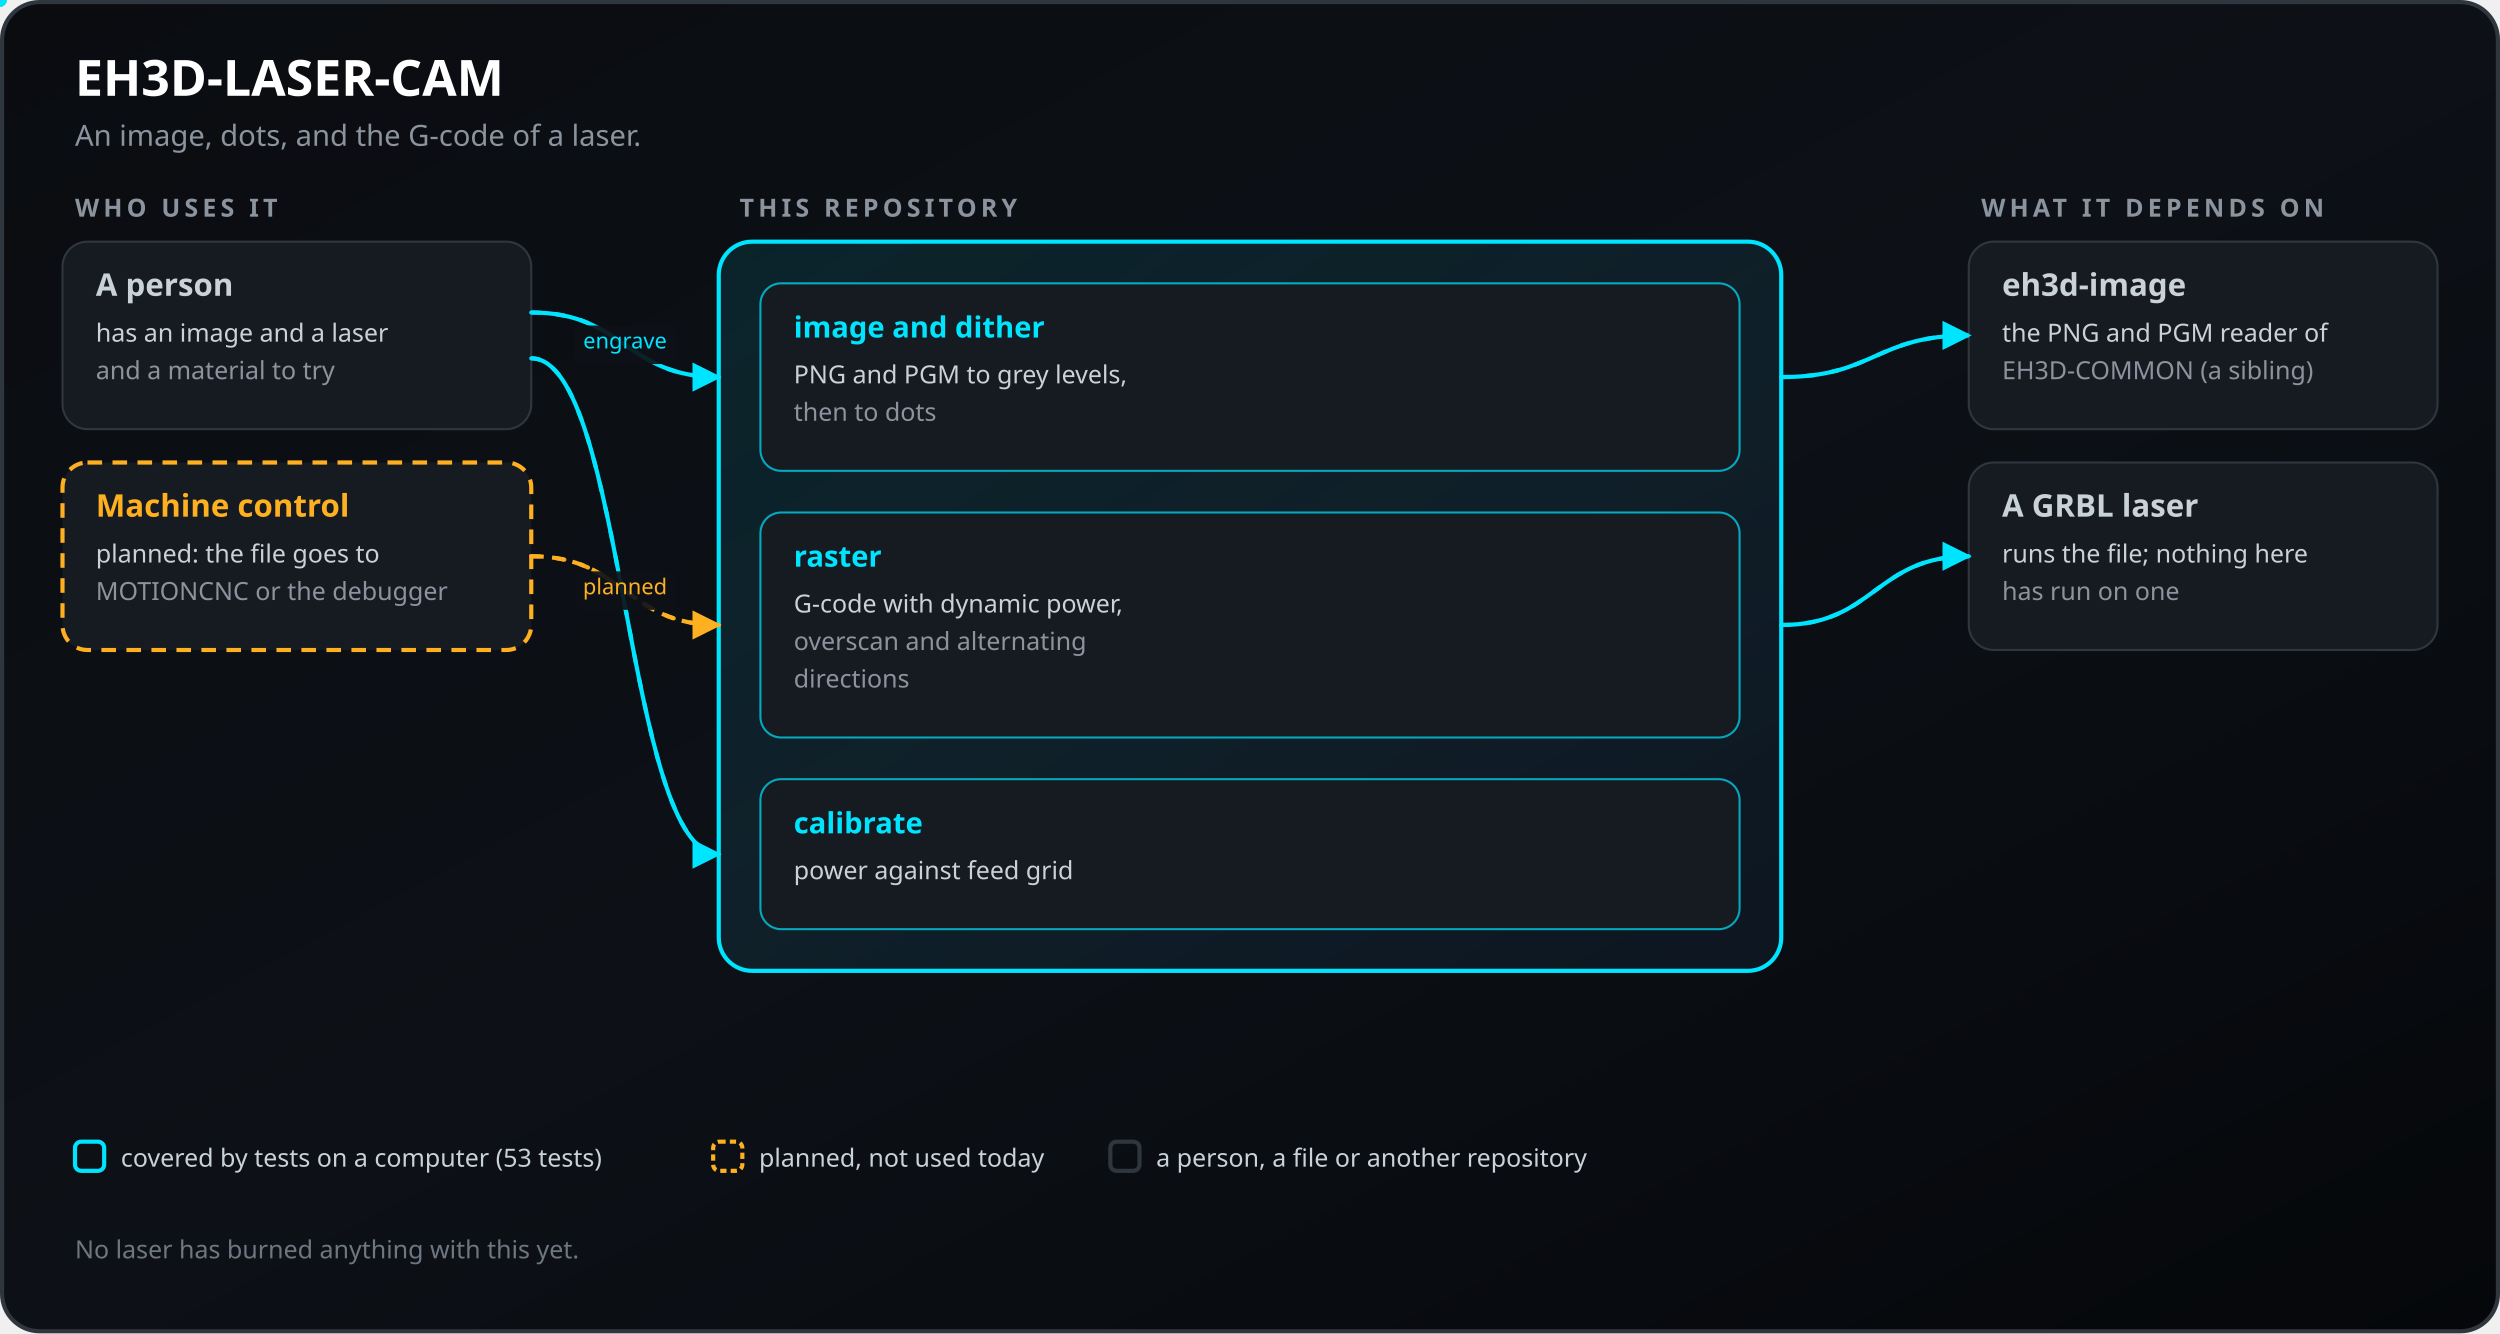
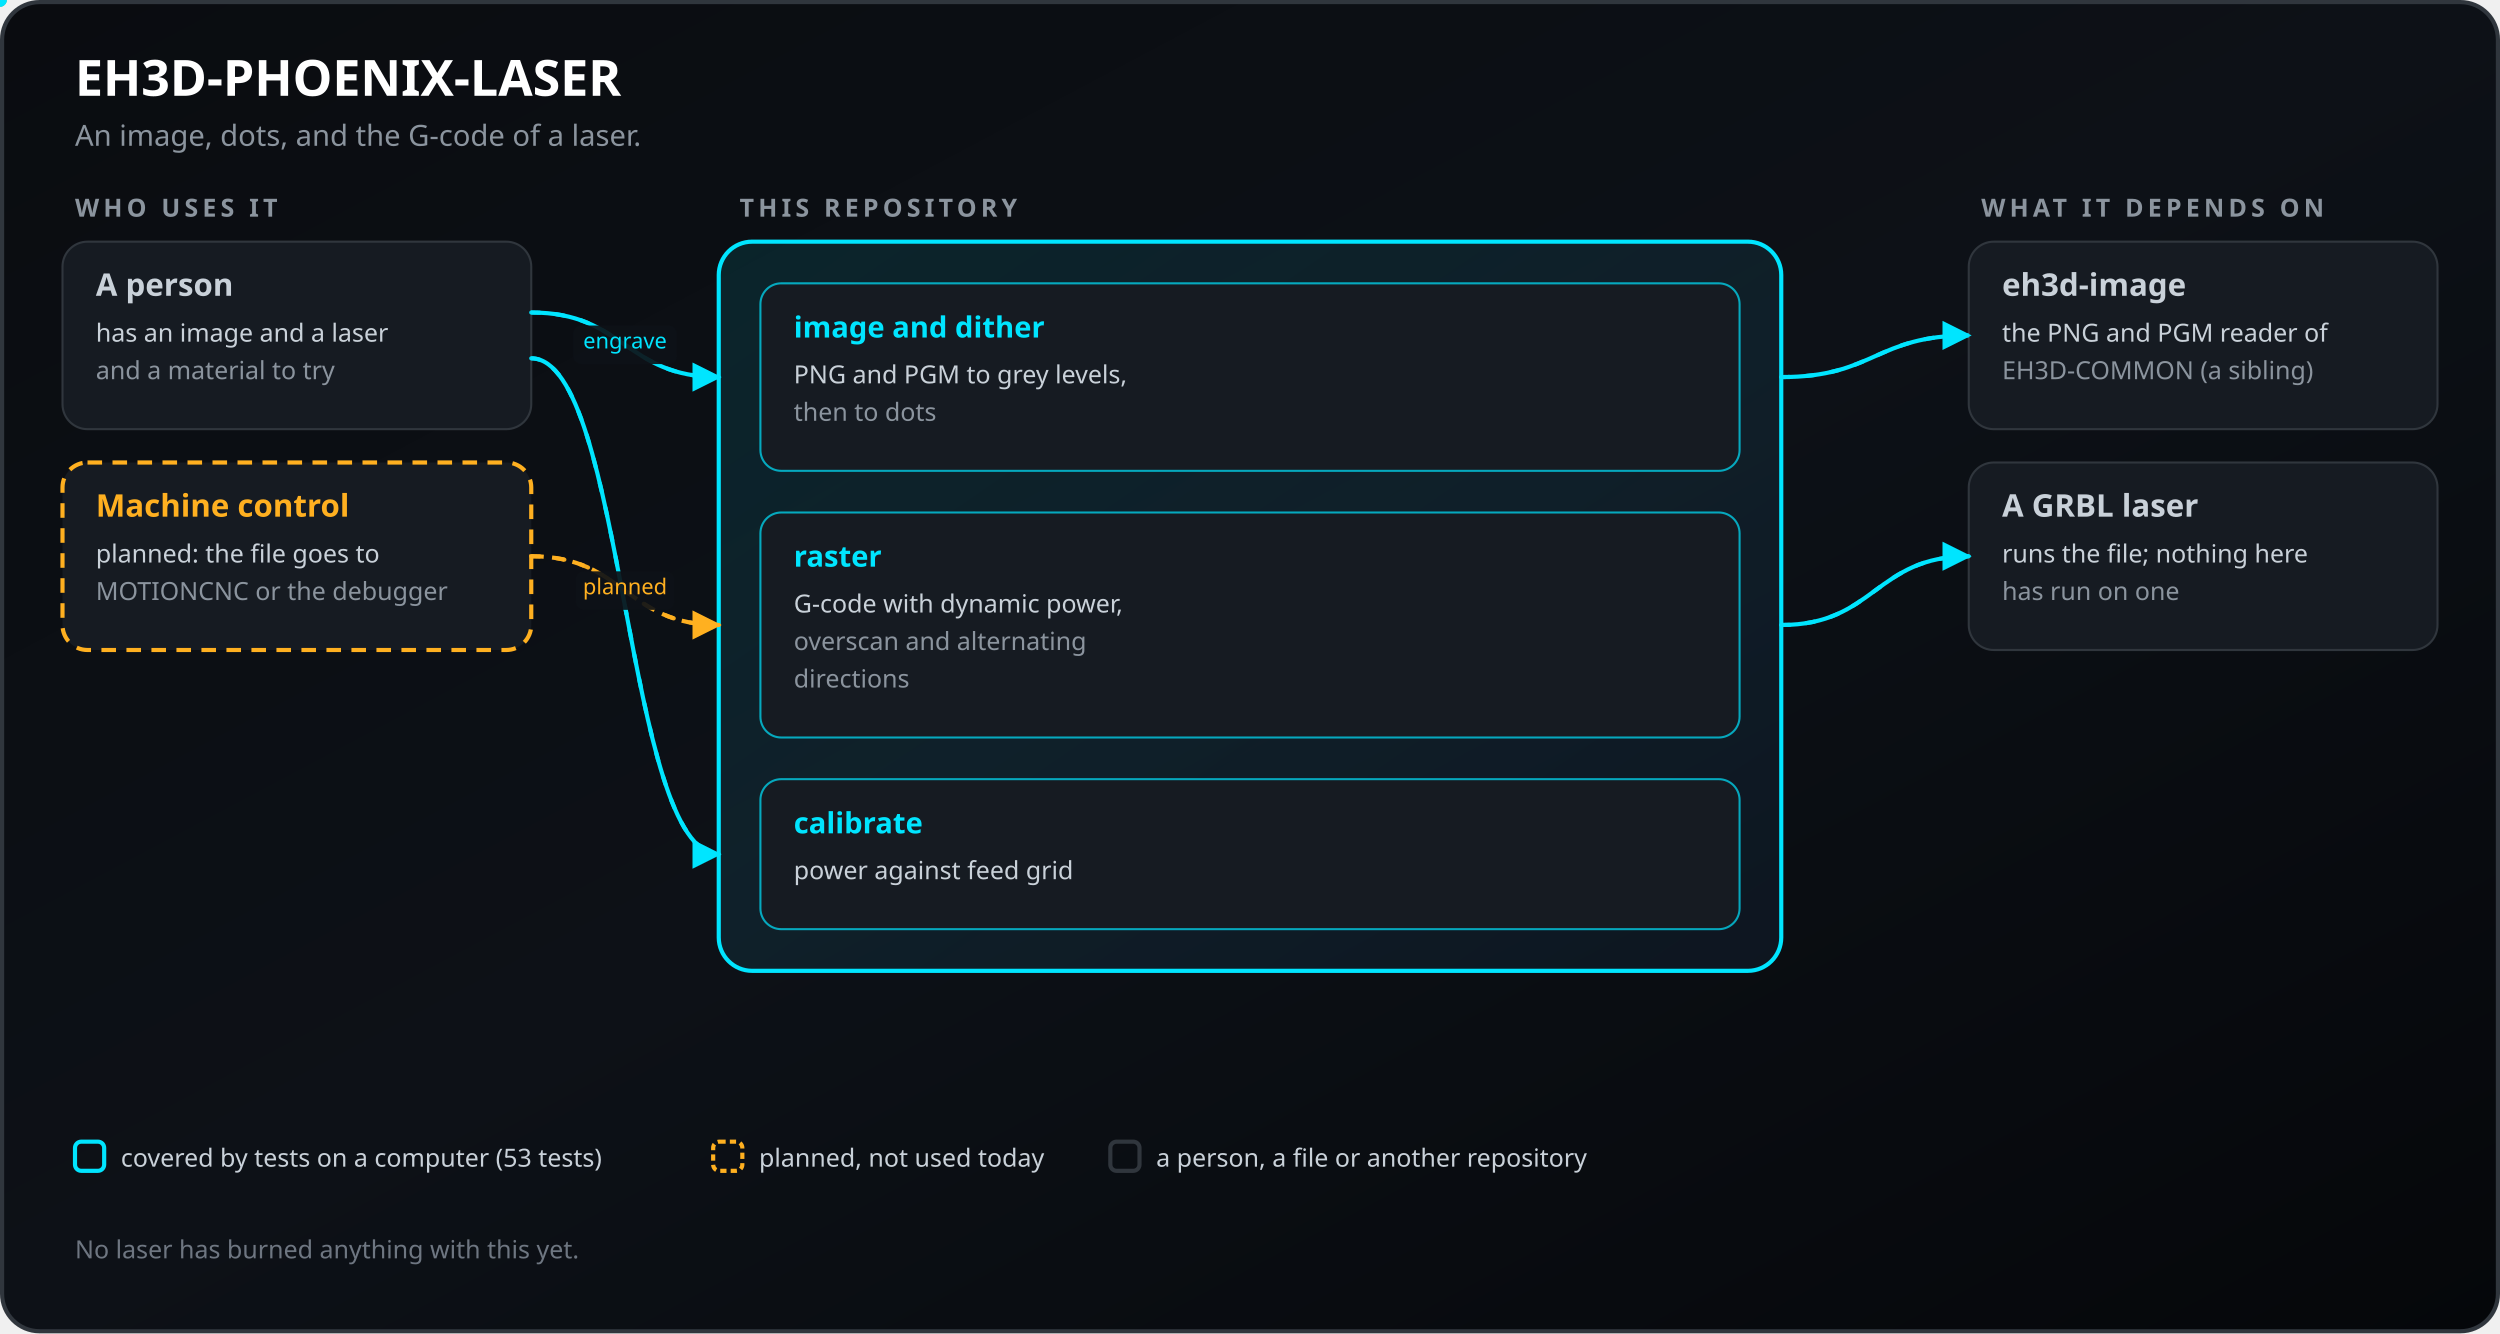
<svg xmlns="http://www.w3.org/2000/svg" viewBox="0 0 1200 640" width="1200" height="640" role="img" aria-labelledby="t d" font-family="'Segoe UI','Noto Sans','Noto Sans CJK SC','Microsoft YaHei','Yu Gothic','Helvetica Neue',Helvetica,Arial,sans-serif">
  <defs>
    <linearGradient id="bg" x1="0" y1="0" x2="1" y2="1">
      <stop offset="0" stop-color="#0A0C10" />
      <stop offset="0.5" stop-color="#0D1117" />
      <stop offset="1" stop-color="#05070A" />
    </linearGradient>
    <linearGradient id="card" x1="0" y1="0" x2="1" y2="1">
      <stop offset="0" stop-color="#121821" />
      <stop offset="1" stop-color="#0B0F15" />
    </linearGradient>
    <linearGradient id="line" x1="0" y1="0" x2="1" y2="0">
      <stop offset="0" stop-color="#00E5FF" />
      <stop offset="1" stop-color="#FF0055" />
    </linearGradient>
    <filter id="glow" x="-50%" y="-50%" width="200%" height="200%">
      <feGaussianBlur stdDeviation="3" result="b" />
      <feMerge>
        <feMergeNode in="b" />
        <feMergeNode in="SourceGraphic" />
      </feMerge>
    </filter>
    <linearGradient id="svc" x1="0" y1="0" x2="1" y2="1">
      <stop offset="0" stop-color="#00E5FF" stop-opacity="0.10" />
      <stop offset="1" stop-color="#4DA3FF" stop-opacity="0.06" />
    </linearGradient>
    <marker id="m00E5FF" viewBox="0 0 10 10" refX="9" refY="5" markerWidth="7" markerHeight="7" orient="auto-start-reverse">
      <path d="M0 0L10 5L0 10z" fill="#00E5FF" />
    </marker>
    <marker id="mFFB020" viewBox="0 0 10 10" refX="9" refY="5" markerWidth="7" markerHeight="7" orient="auto-start-reverse">
      <path d="M0 0L10 5L0 10z" fill="#FFB020" />
    </marker>
    <marker id="m30363D" viewBox="0 0 10 10" refX="9" refY="5" markerWidth="7" markerHeight="7" orient="auto-start-reverse">
      <path d="M0 0L10 5L0 10z" fill="#8B949E" />
    </marker>
  </defs>
  <rect x="1" y="1" width="1198" height="638" rx="18" fill="url(#bg)" stroke="#30363D" stroke-width="2" />
-   <text x="36" y="46" font-family="'Segoe UI','Noto Sans','Noto Sans CJK SC','Microsoft YaHei','Yu Gothic','Helvetica Neue',Helvetica,Arial,sans-serif" font-size="24" font-weight="700" fill="#FFFFFF" text-anchor="start">EH3D-LASER-CAM</text>
+   <text x="36" y="46" font-family="'Segoe UI','Noto Sans','Noto Sans CJK SC','Microsoft YaHei','Yu Gothic','Helvetica Neue',Helvetica,Arial,sans-serif" font-size="24" font-weight="700" fill="#FFFFFF" text-anchor="start">EH3D-PHOENIX-LASER</text>
  <text x="36" y="70" font-family="'Segoe UI','Noto Sans','Noto Sans CJK SC','Microsoft YaHei','Yu Gothic','Helvetica Neue',Helvetica,Arial,sans-serif" font-size="14" font-weight="400" fill="#8B949E" text-anchor="start">An image, dots, and the G-code of a laser.</text>
  <text x="36" y="104" font-family="'Segoe UI','Noto Sans','Noto Sans CJK SC','Microsoft YaHei','Yu Gothic','Helvetica Neue',Helvetica,Arial,sans-serif" font-size="12" font-weight="700" fill="#8B949E" text-anchor="start" letter-spacing="2">WHO USES IT</text>
  <text x="355" y="104" font-family="'Segoe UI','Noto Sans','Noto Sans CJK SC','Microsoft YaHei','Yu Gothic','Helvetica Neue',Helvetica,Arial,sans-serif" font-size="12" font-weight="700" fill="#8B949E" text-anchor="start" letter-spacing="2">THIS REPOSITORY</text>
  <text x="951" y="104" font-family="'Segoe UI','Noto Sans','Noto Sans CJK SC','Microsoft YaHei','Yu Gothic','Helvetica Neue',Helvetica,Arial,sans-serif" font-size="12" font-weight="700" fill="#8B949E" text-anchor="start" letter-spacing="2">WHAT IT DEPENDS ON</text>
  <rect x="345" y="116" width="510" height="350" rx="16" fill="url(#svc)" stroke="#00E5FF" stroke-width="2">
    <animate attributeName="stroke-opacity" values="0.55;1;0.55" dur="4s" repeatCount="indefinite" />
  </rect>
  <rect x="30" y="116" width="225" height="90" rx="12" fill="#161B22" stroke="#30363D" stroke-width="1" />
  <text x="46" y="142" font-family="'Segoe UI','Noto Sans','Noto Sans CJK SC','Microsoft YaHei','Yu Gothic','Helvetica Neue',Helvetica,Arial,sans-serif" font-size="15" font-weight="700" fill="#C9D1D9" text-anchor="start">A person</text>
  <text x="46" y="164" font-family="'Segoe UI','Noto Sans','Noto Sans CJK SC','Microsoft YaHei','Yu Gothic','Helvetica Neue',Helvetica,Arial,sans-serif" font-size="12" font-weight="400" fill="#C9D1D9" text-anchor="start">has an image and a laser</text>
  <text x="46" y="182" font-family="'Segoe UI','Noto Sans','Noto Sans CJK SC','Microsoft YaHei','Yu Gothic','Helvetica Neue',Helvetica,Arial,sans-serif" font-size="12" font-weight="400" fill="#8B949E" text-anchor="start">and a material to try</text>
  <rect x="30" y="222" width="225" height="90" rx="12" fill="#161B22" stroke="#FFB020" stroke-width="2" stroke-dasharray="7 5">
    <animate attributeName="stroke-dashoffset" from="0" to="-24" dur="3s" repeatCount="indefinite" />
  </rect>
  <text x="46" y="248" font-family="'Segoe UI','Noto Sans','Noto Sans CJK SC','Microsoft YaHei','Yu Gothic','Helvetica Neue',Helvetica,Arial,sans-serif" font-size="15" font-weight="700" fill="#FFB020" text-anchor="start">Machine control</text>
  <text x="46" y="270" font-family="'Segoe UI','Noto Sans','Noto Sans CJK SC','Microsoft YaHei','Yu Gothic','Helvetica Neue',Helvetica,Arial,sans-serif" font-size="12" font-weight="400" fill="#C9D1D9" text-anchor="start">planned: the file goes to</text>
  <text x="46" y="288" font-family="'Segoe UI','Noto Sans','Noto Sans CJK SC','Microsoft YaHei','Yu Gothic','Helvetica Neue',Helvetica,Arial,sans-serif" font-size="12" font-weight="400" fill="#8B949E" text-anchor="start">MOTIONCNC or the debugger</text>
  <rect x="365" y="136" width="470" height="90" rx="10" fill="#161B22" stroke="#00E5FF" stroke-width="1" stroke-opacity="0.7">
    <animate attributeName="stroke-opacity" values="0.45;1;0.45;0.45" keyTimes="0;0.08;0.2;1" dur="6s" begin="0s" repeatCount="indefinite" />
    <animate attributeName="stroke-width" values="1;2.4;1;1" keyTimes="0;0.08;0.2;1" dur="6s" begin="0s" repeatCount="indefinite" />
  </rect>
  <text x="381" y="162" font-family="'Segoe UI','Noto Sans','Noto Sans CJK SC','Microsoft YaHei','Yu Gothic','Helvetica Neue',Helvetica,Arial,sans-serif" font-size="14" font-weight="700" fill="#00E5FF" text-anchor="start">image and dither</text>
  <text x="381" y="184" font-family="'Segoe UI','Noto Sans','Noto Sans CJK SC','Microsoft YaHei','Yu Gothic','Helvetica Neue',Helvetica,Arial,sans-serif" font-size="12" font-weight="400" fill="#C9D1D9" text-anchor="start">PNG and PGM to grey levels,</text>
  <text x="381" y="202" font-family="'Segoe UI','Noto Sans','Noto Sans CJK SC','Microsoft YaHei','Yu Gothic','Helvetica Neue',Helvetica,Arial,sans-serif" font-size="12" font-weight="400" fill="#8B949E" text-anchor="start">then to dots</text>
  <rect x="365" y="246" width="470" height="108" rx="10" fill="#161B22" stroke="#00E5FF" stroke-width="1" stroke-opacity="0.7">
    <animate attributeName="stroke-opacity" values="0.45;1;0.45;0.45" keyTimes="0;0.08;0.2;1" dur="6s" begin="1s" repeatCount="indefinite" />
    <animate attributeName="stroke-width" values="1;2.4;1;1" keyTimes="0;0.08;0.2;1" dur="6s" begin="1s" repeatCount="indefinite" />
  </rect>
  <text x="381" y="272" font-family="'Segoe UI','Noto Sans','Noto Sans CJK SC','Microsoft YaHei','Yu Gothic','Helvetica Neue',Helvetica,Arial,sans-serif" font-size="14" font-weight="700" fill="#00E5FF" text-anchor="start">raster</text>
  <text x="381" y="294" font-family="'Segoe UI','Noto Sans','Noto Sans CJK SC','Microsoft YaHei','Yu Gothic','Helvetica Neue',Helvetica,Arial,sans-serif" font-size="12" font-weight="400" fill="#C9D1D9" text-anchor="start">G-code with dynamic power,</text>
  <text x="381" y="312" font-family="'Segoe UI','Noto Sans','Noto Sans CJK SC','Microsoft YaHei','Yu Gothic','Helvetica Neue',Helvetica,Arial,sans-serif" font-size="12" font-weight="400" fill="#8B949E" text-anchor="start">overscan and alternating</text>
  <text x="381" y="330" font-family="'Segoe UI','Noto Sans','Noto Sans CJK SC','Microsoft YaHei','Yu Gothic','Helvetica Neue',Helvetica,Arial,sans-serif" font-size="12" font-weight="400" fill="#8B949E" text-anchor="start">directions</text>
  <rect x="365" y="374" width="470" height="72" rx="10" fill="#161B22" stroke="#00E5FF" stroke-width="1" stroke-opacity="0.7">
    <animate attributeName="stroke-opacity" values="0.45;1;0.45;0.45" keyTimes="0;0.08;0.2;1" dur="6s" begin="2s" repeatCount="indefinite" />
    <animate attributeName="stroke-width" values="1;2.4;1;1" keyTimes="0;0.08;0.2;1" dur="6s" begin="2s" repeatCount="indefinite" />
  </rect>
  <text x="381" y="400" font-family="'Segoe UI','Noto Sans','Noto Sans CJK SC','Microsoft YaHei','Yu Gothic','Helvetica Neue',Helvetica,Arial,sans-serif" font-size="14" font-weight="700" fill="#00E5FF" text-anchor="start">calibrate</text>
  <text x="381" y="422" font-family="'Segoe UI','Noto Sans','Noto Sans CJK SC','Microsoft YaHei','Yu Gothic','Helvetica Neue',Helvetica,Arial,sans-serif" font-size="12" font-weight="400" fill="#C9D1D9" text-anchor="start">power against feed grid</text>
  <rect x="945" y="116" width="225" height="90" rx="12" fill="#161B22" stroke="#30363D" stroke-width="1" />
  <text x="961" y="142" font-family="'Segoe UI','Noto Sans','Noto Sans CJK SC','Microsoft YaHei','Yu Gothic','Helvetica Neue',Helvetica,Arial,sans-serif" font-size="15" font-weight="700" fill="#C9D1D9" text-anchor="start">eh3d-image</text>
  <text x="961" y="164" font-family="'Segoe UI','Noto Sans','Noto Sans CJK SC','Microsoft YaHei','Yu Gothic','Helvetica Neue',Helvetica,Arial,sans-serif" font-size="12" font-weight="400" fill="#C9D1D9" text-anchor="start">the PNG and PGM reader of</text>
  <text x="961" y="182" font-family="'Segoe UI','Noto Sans','Noto Sans CJK SC','Microsoft YaHei','Yu Gothic','Helvetica Neue',Helvetica,Arial,sans-serif" font-size="12" font-weight="400" fill="#8B949E" text-anchor="start">EH3D-COMMON (a sibling)</text>
  <rect x="945" y="222" width="225" height="90" rx="12" fill="#161B22" stroke="#30363D" stroke-width="1" />
  <text x="961" y="248" font-family="'Segoe UI','Noto Sans','Noto Sans CJK SC','Microsoft YaHei','Yu Gothic','Helvetica Neue',Helvetica,Arial,sans-serif" font-size="15" font-weight="700" fill="#C9D1D9" text-anchor="start">A GRBL laser</text>
  <text x="961" y="270" font-family="'Segoe UI','Noto Sans','Noto Sans CJK SC','Microsoft YaHei','Yu Gothic','Helvetica Neue',Helvetica,Arial,sans-serif" font-size="12" font-weight="400" fill="#C9D1D9" text-anchor="start">runs the file; nothing here</text>
  <text x="961" y="288" font-family="'Segoe UI','Noto Sans','Noto Sans CJK SC','Microsoft YaHei','Yu Gothic','Helvetica Neue',Helvetica,Arial,sans-serif" font-size="12" font-weight="400" fill="#8B949E" text-anchor="start">has run on one</text>
  <path id="p0" d="M255 150 C300 150 300 181 345 181" stroke="#00E5FF" stroke-width="2" fill="none" marker-end="url(#m00E5FF)" />
  <path d="M255 150 C300 150 300 181 345 181" stroke="#00E5FF" stroke-width="2" fill="none" stroke-linecap="round" stroke-dasharray="4 8" opacity="0.95">
    <animate attributeName="stroke-dashoffset" from="0" to="-24" dur="1.2s" repeatCount="indefinite" />
  </path>
  <circle r="3.2" fill="#00E5FF">
    <animateMotion dur="1.8s" begin="0.00s" repeatCount="indefinite">
      <mpath href="#p0" />
    </animateMotion>
    <animate attributeName="opacity" values="0;1;1;0" keyTimes="0;0.15;0.85;1" dur="1.8s" begin="0.00s" repeatCount="indefinite" />
  </circle>
  <path id="p1" d="M255 172 C300 172 300 410 345 410" stroke="#00E5FF" stroke-width="2" fill="none" marker-end="url(#m00E5FF)" />
  <path d="M255 172 C300 172 300 410 345 410" stroke="#00E5FF" stroke-width="2" fill="none" stroke-linecap="round" stroke-dasharray="4 8" opacity="0.95">
    <animate attributeName="stroke-dashoffset" from="0" to="-24" dur="1.2s" repeatCount="indefinite" />
  </path>
  <circle r="3.2" fill="#00E5FF">
    <animateMotion dur="1.8s" begin="0.35s" repeatCount="indefinite">
      <mpath href="#p1" />
    </animateMotion>
    <animate attributeName="opacity" values="0;1;1;0" keyTimes="0;0.15;0.85;1" dur="1.8s" begin="0.35s" repeatCount="indefinite" />
  </circle>
  <path id="p2" d="M255 267 C300 267 300 300 345 300" stroke="#FFB020" stroke-width="2" fill="none" stroke-dasharray="6 4" marker-end="url(#mFFB020)" />
  <path d="M255 267 C300 267 300 300 345 300" stroke="#FFB020" stroke-width="2" fill="none" stroke-linecap="round" stroke-dasharray="4 8" opacity="0.95">
    <animate attributeName="stroke-dashoffset" from="0" to="-24" dur="1.2s" repeatCount="indefinite" />
  </path>
  <circle r="3.2" fill="#FFB020">
    <animateMotion dur="1.8s" begin="0.70s" repeatCount="indefinite">
      <mpath href="#p2" />
    </animateMotion>
    <animate attributeName="opacity" values="0;1;1;0" keyTimes="0;0.15;0.85;1" dur="1.8s" begin="0.70s" repeatCount="indefinite" />
  </circle>
  <path id="p3" d="M855 181 C900 181 900 161 945 161" stroke="#00E5FF" stroke-width="2" fill="none" marker-end="url(#m00E5FF)" />
  <path d="M855 181 C900 181 900 161 945 161" stroke="#00E5FF" stroke-width="2" fill="none" stroke-linecap="round" stroke-dasharray="4 8" opacity="0.95">
    <animate attributeName="stroke-dashoffset" from="0" to="-24" dur="1.2s" repeatCount="indefinite" />
  </path>
  <circle r="3.2" fill="#00E5FF">
    <animateMotion dur="1.8s" begin="1.05s" repeatCount="indefinite">
      <mpath href="#p3" />
    </animateMotion>
    <animate attributeName="opacity" values="0;1;1;0" keyTimes="0;0.15;0.85;1" dur="1.8s" begin="1.05s" repeatCount="indefinite" />
  </circle>
  <path id="p4" d="M855 300 C900 300 900 267 945 267" stroke="#00E5FF" stroke-width="2" fill="none" marker-end="url(#m00E5FF)" />
  <path d="M855 300 C900 300 900 267 945 267" stroke="#00E5FF" stroke-width="2" fill="none" stroke-linecap="round" stroke-dasharray="4 8" opacity="0.95">
    <animate attributeName="stroke-dashoffset" from="0" to="-24" dur="1.2s" repeatCount="indefinite" />
  </path>
  <circle r="3.2" fill="#00E5FF">
    <animateMotion dur="1.8s" begin="1.40s" repeatCount="indefinite">
      <mpath href="#p4" />
    </animateMotion>
    <animate attributeName="opacity" values="0;1;1;0" keyTimes="0;0.15;0.85;1" dur="1.8s" begin="1.40s" repeatCount="indefinite" />
  </circle>
  <rect x="275.155" y="156.25" width="49.69" height="18.5" rx="4" fill="#0D1117" opacity="0.92" />
  <text x="300" y="167.25" font-family="'Segoe UI','Noto Sans','Noto Sans CJK SC','Microsoft YaHei','Yu Gothic','Helvetica Neue',Helvetica,Arial,sans-serif" font-size="10.5" font-weight="400" fill="#00E5FF" text-anchor="middle">engrave</text>
  <rect x="276.415" y="274.25" width="47.17" height="18.5" rx="4" fill="#0D1117" opacity="0.92" />
  <text x="300" y="285.25" font-family="'Segoe UI','Noto Sans','Noto Sans CJK SC','Microsoft YaHei','Yu Gothic','Helvetica Neue',Helvetica,Arial,sans-serif" font-size="10.5" font-weight="400" fill="#FFB020" text-anchor="middle">planned</text>
  <rect x="36" y="548" width="14" height="14" rx="3" fill="none" stroke="#00E5FF" stroke-width="2" />
  <text x="58" y="560" font-family="'Segoe UI','Noto Sans','Noto Sans CJK SC','Microsoft YaHei','Yu Gothic','Helvetica Neue',Helvetica,Arial,sans-serif" font-size="12" font-weight="400" fill="#C9D1D9" text-anchor="start">covered by tests on a computer (53 tests)</text>
  <rect x="342.32" y="548" width="14" height="14" rx="3" fill="none" stroke="#FFB020" stroke-width="2" stroke-dasharray="3 2" />
  <text x="364.32" y="560" font-family="'Segoe UI','Noto Sans','Noto Sans CJK SC','Microsoft YaHei','Yu Gothic','Helvetica Neue',Helvetica,Arial,sans-serif" font-size="12" font-weight="400" fill="#C9D1D9" text-anchor="start">planned, not used today</text>
  <rect x="532.96" y="548" width="14" height="14" rx="3" fill="none" stroke="#30363D" stroke-width="2" />
  <text x="554.96" y="560" font-family="'Segoe UI','Noto Sans','Noto Sans CJK SC','Microsoft YaHei','Yu Gothic','Helvetica Neue',Helvetica,Arial,sans-serif" font-size="12" font-weight="400" fill="#C9D1D9" text-anchor="start">a person, a file or another repository</text>
  <text x="36" y="604" font-family="'Segoe UI','Noto Sans','Noto Sans CJK SC','Microsoft YaHei','Yu Gothic','Helvetica Neue',Helvetica,Arial,sans-serif" font-size="12" font-weight="400" fill="#6E7681" text-anchor="start">No laser has burned anything with this yet.</text>
</svg>
